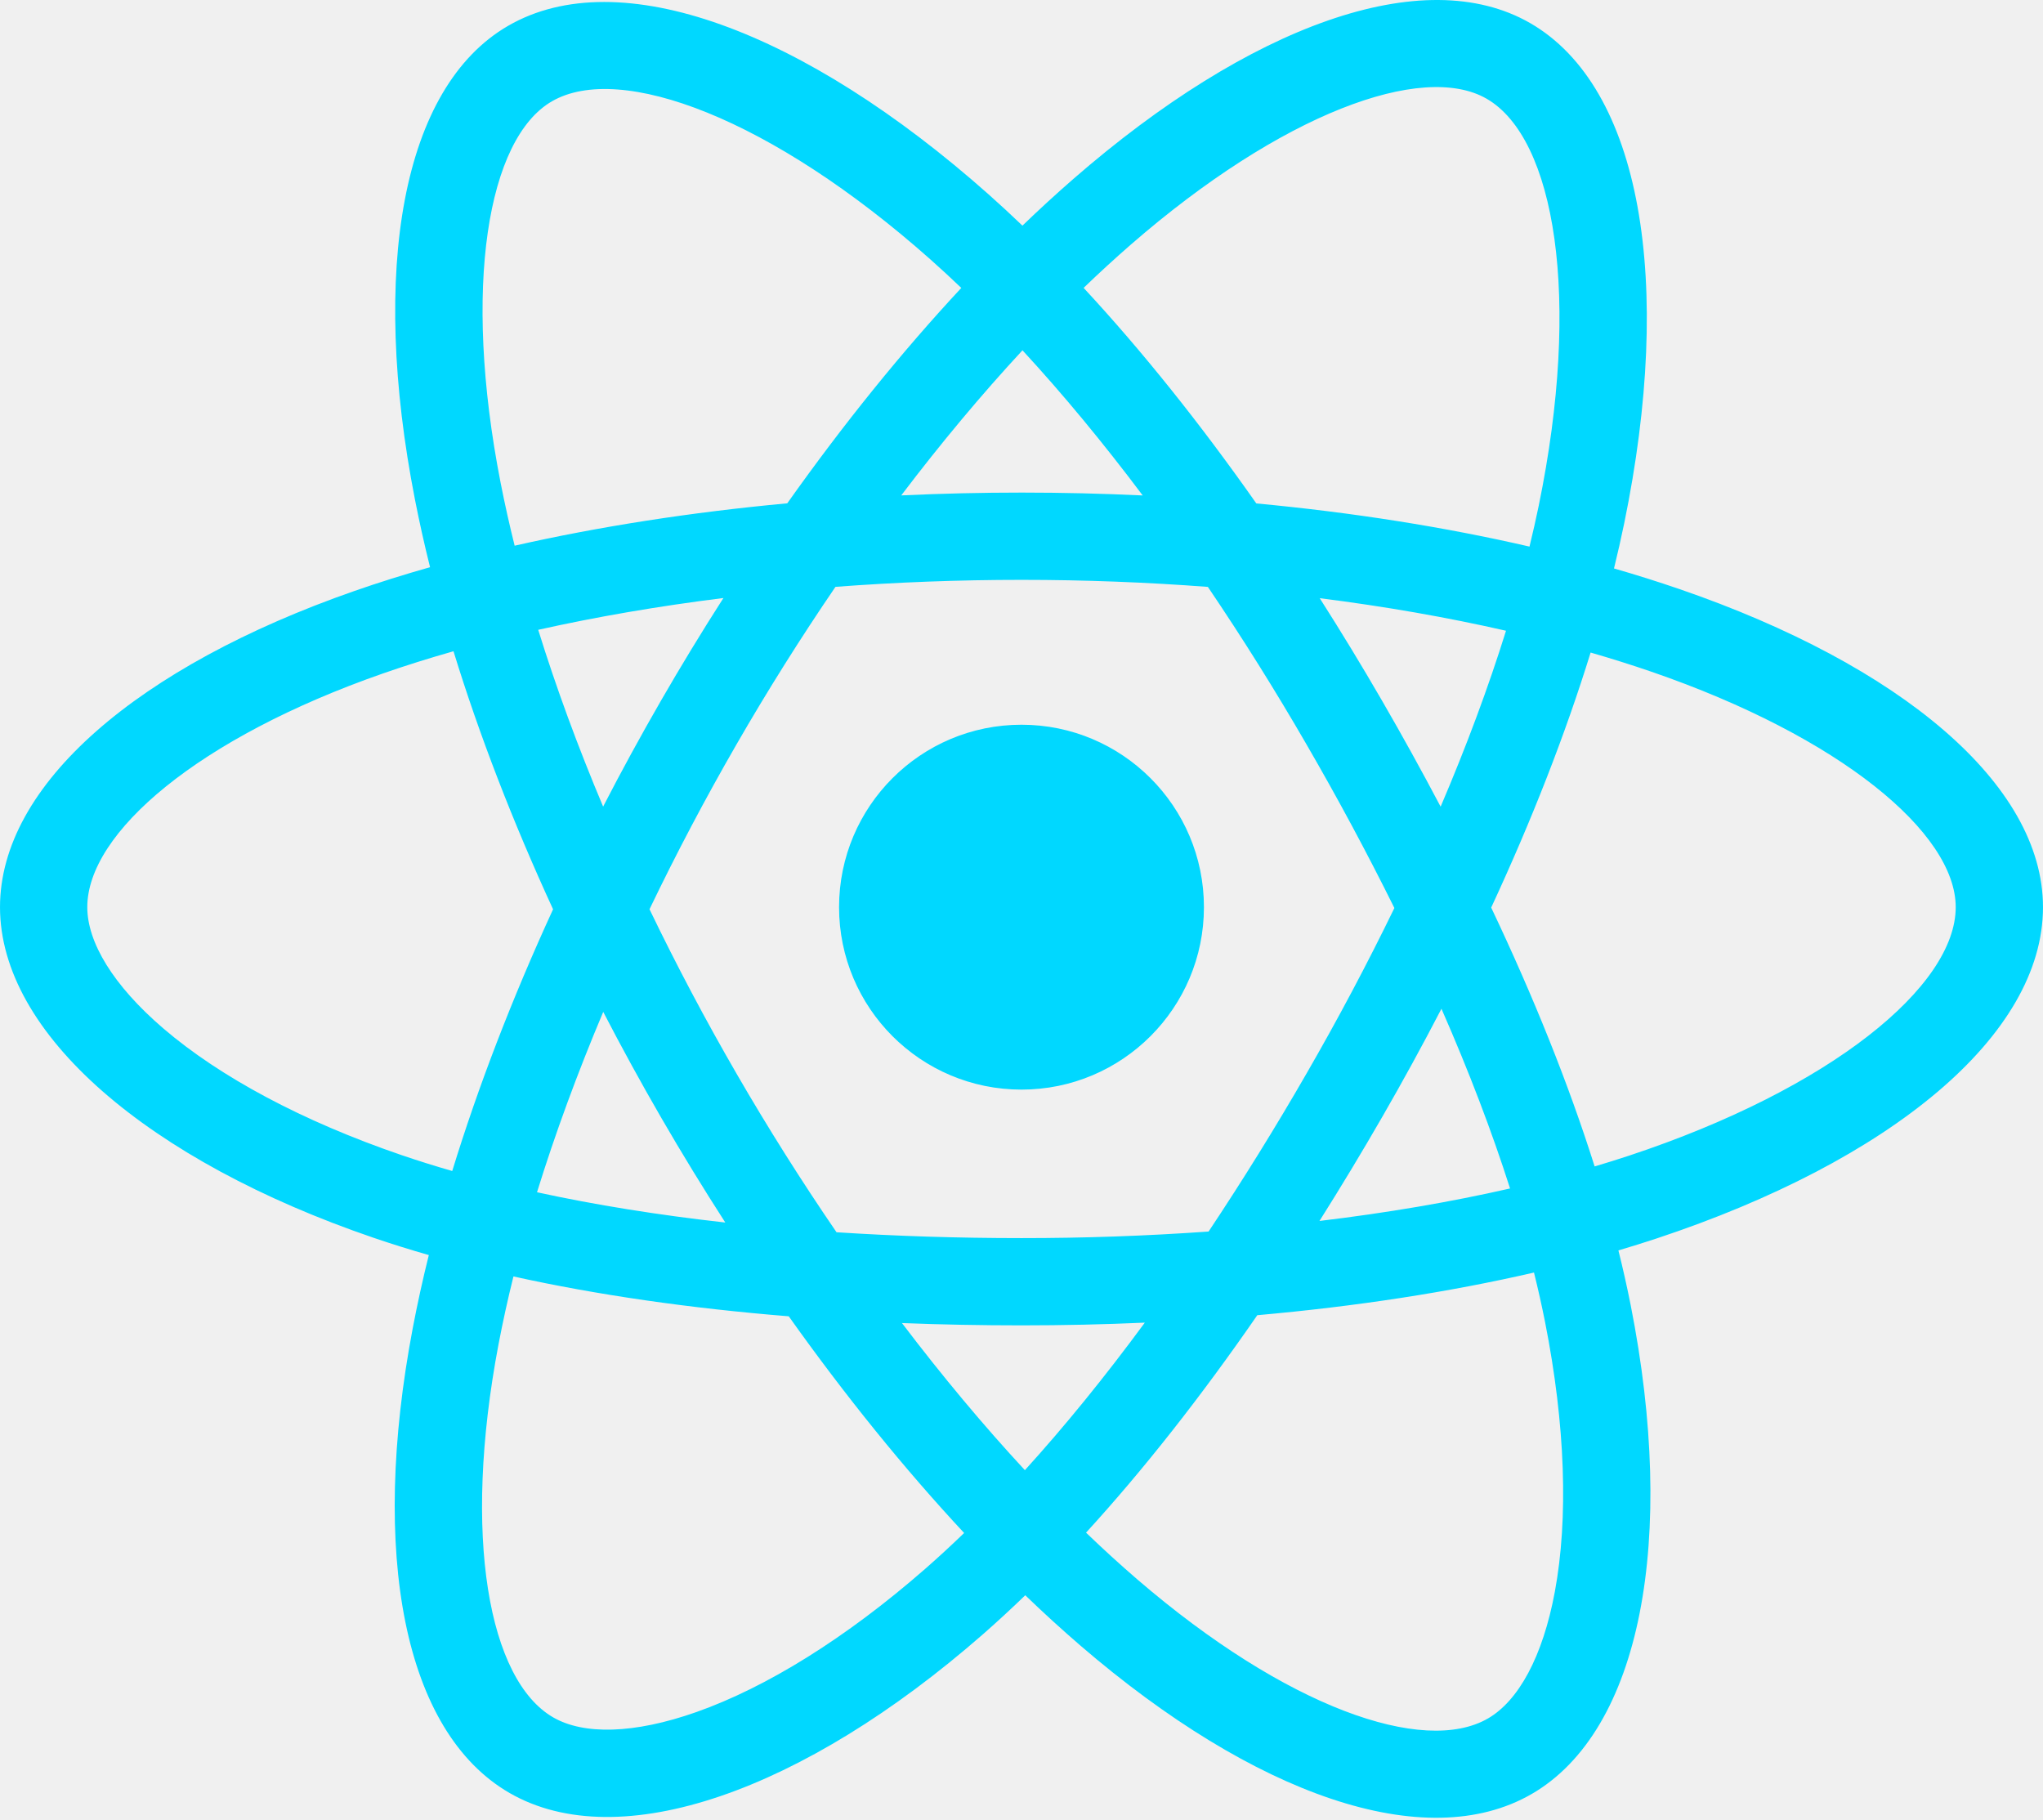
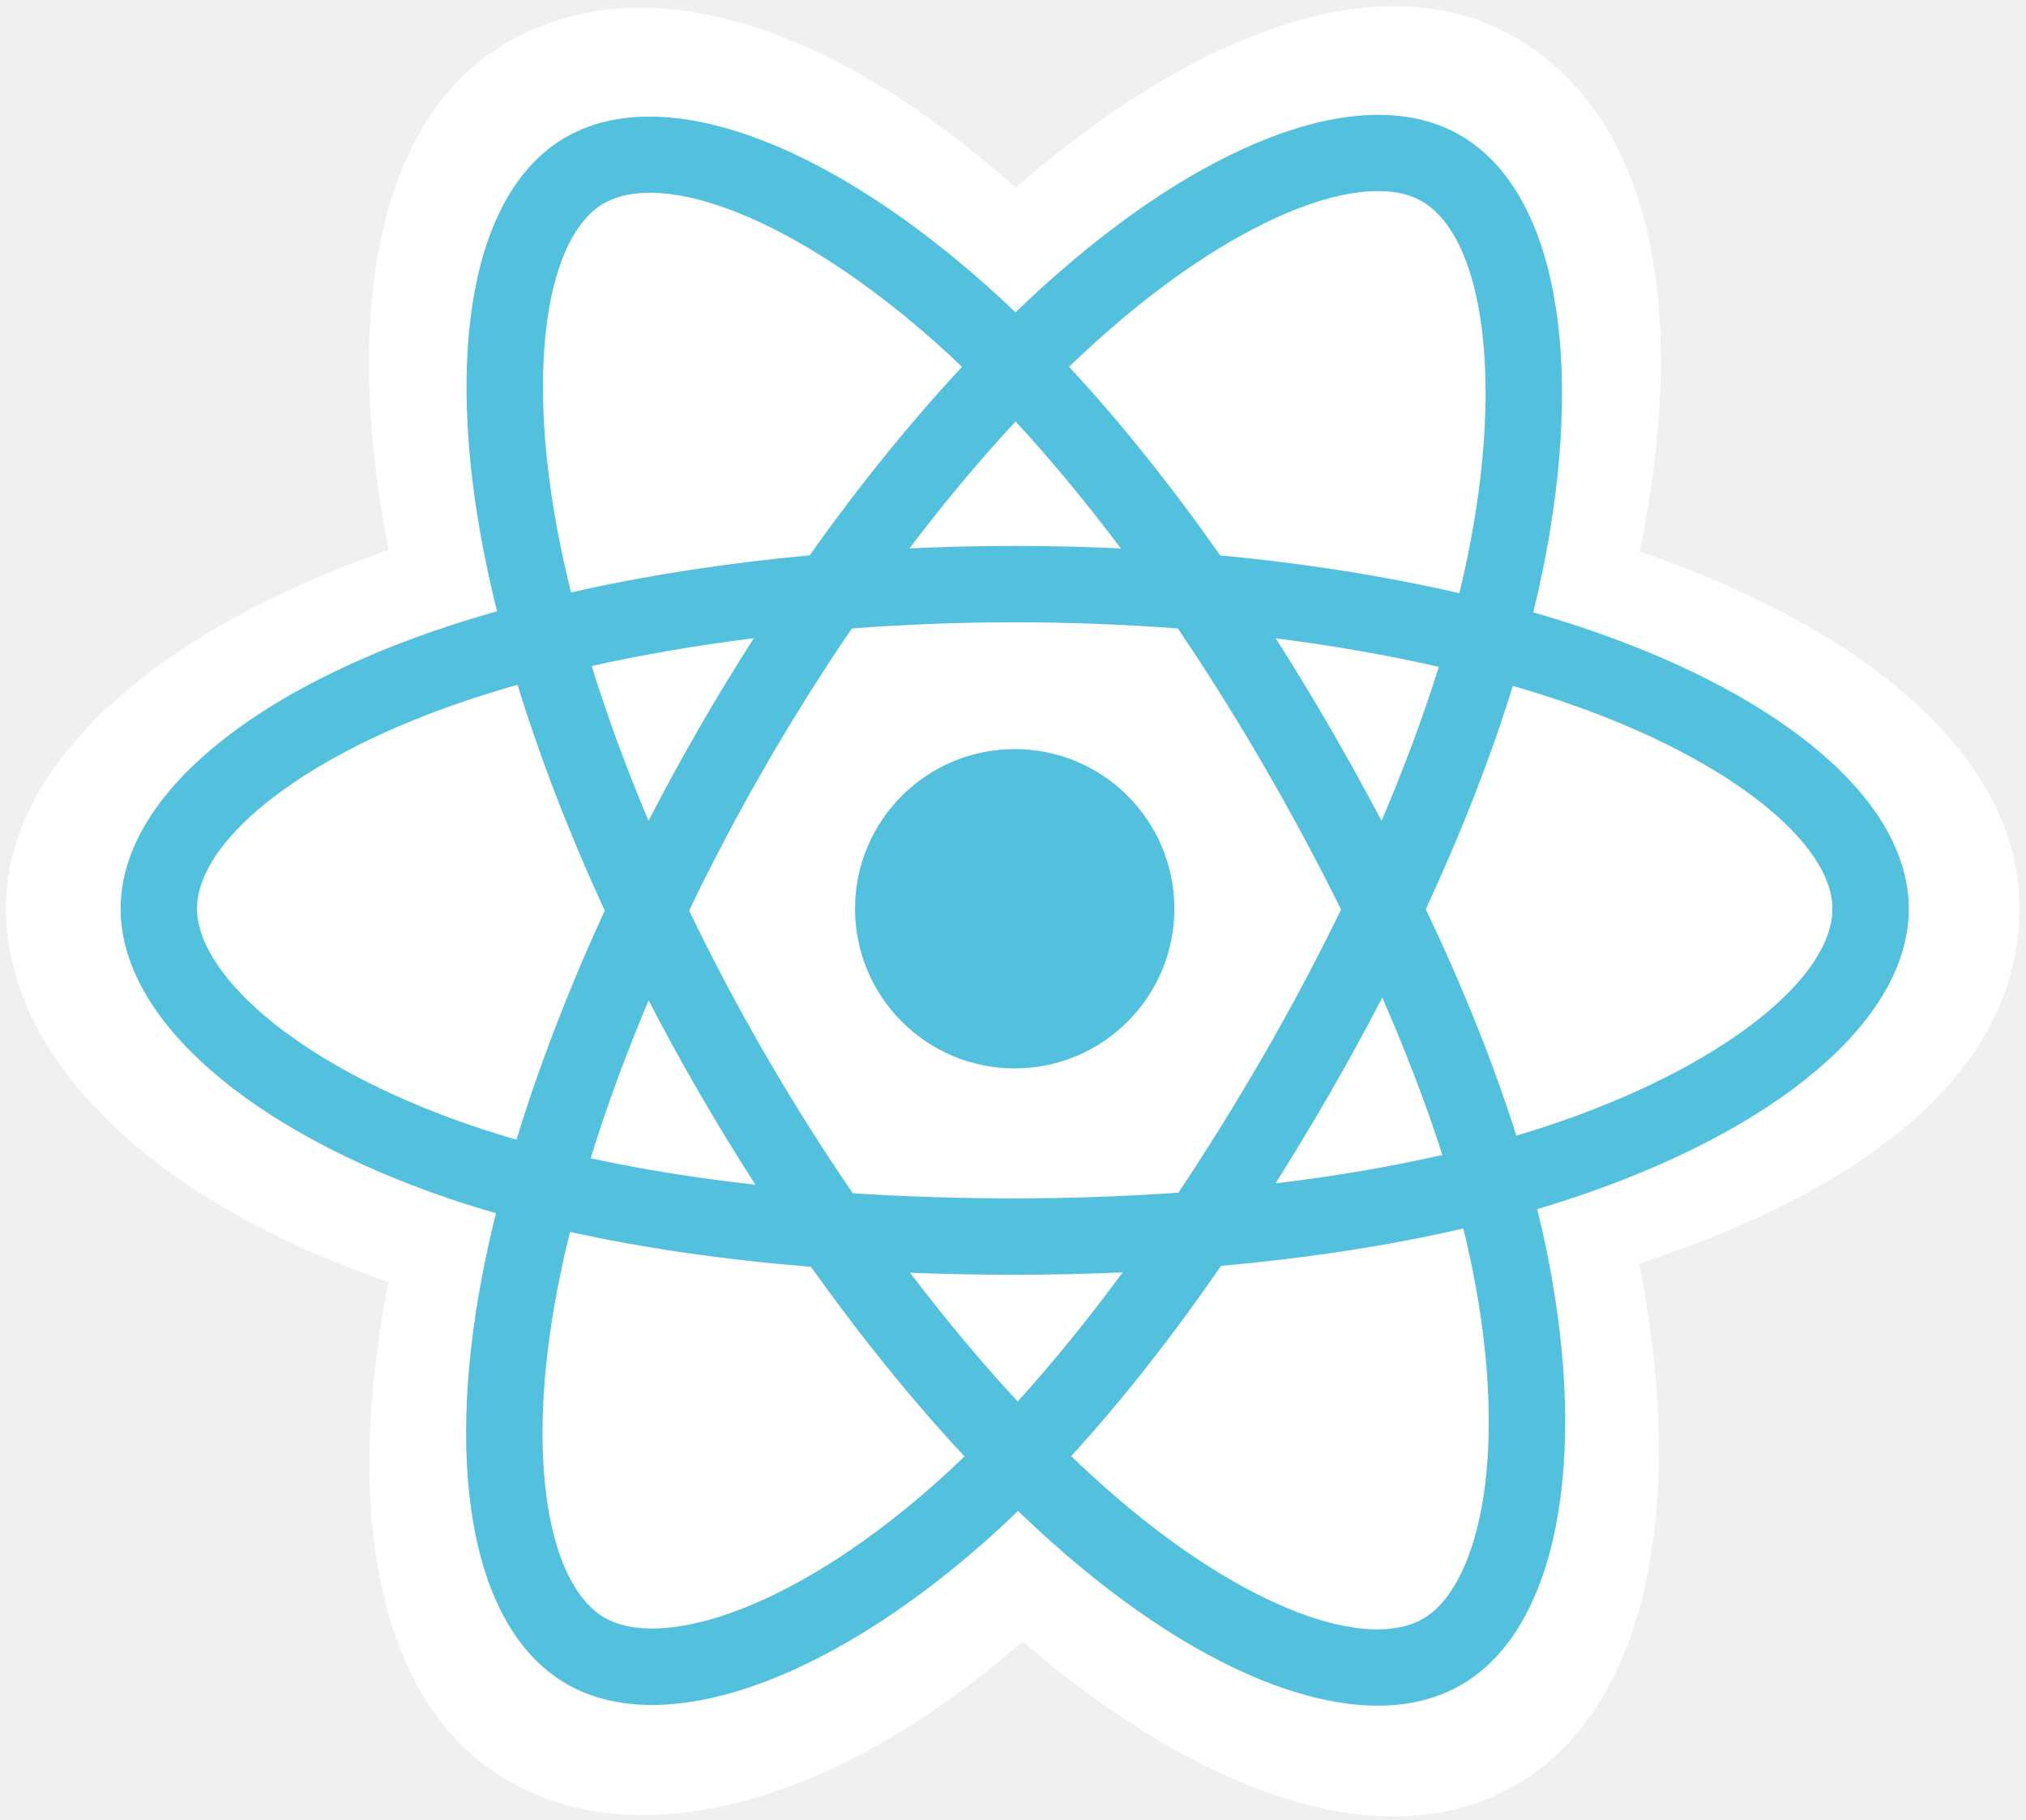
- <svg xmlns="http://www.w3.org/2000/svg" aria-hidden="true" role="img" class="iconify iconify--logos" width="35.93" height="32" preserveAspectRatio="xMidYMid meet" viewBox="0 0 256 228">
-   <path fill="#00D8FF" d="M210.483 73.824a171.49 171.49 0 0 0-8.24-2.597c.465-1.9.893-3.777 1.273-5.621c6.238-30.281 2.16-54.676-11.769-62.708c-13.355-7.7-35.196.329-57.254 19.526a171.23 171.23 0 0 0-6.375 5.848a155.866 155.866 0 0 0-4.241-3.917C100.759 3.829 77.587-4.822 63.673 3.233C50.33 10.957 46.379 33.89 51.995 62.588a170.974 170.974 0 0 0 1.892 8.48c-3.28.932-6.445 1.924-9.474 2.98C17.309 83.498 0 98.307 0 113.668c0 15.865 18.582 31.778 46.812 41.427a145.52 145.52 0 0 0 6.921 2.165a167.467 167.467 0 0 0-2.01 9.138c-5.354 28.2-1.173 50.591 12.134 58.266c13.744 7.926 36.812-.22 59.273-19.855a145.567 145.567 0 0 0 5.342-4.923a168.064 168.064 0 0 0 6.92 6.314c21.758 18.722 43.246 26.282 56.54 18.586c13.731-7.949 18.194-32.003 12.4-61.268a145.016 145.016 0 0 0-1.535-6.842c1.62-.48 3.21-.974 4.76-1.488c29.348-9.723 48.443-25.443 48.443-41.52c0-15.417-17.868-30.326-45.517-39.844Zm-6.365 70.984c-1.4.463-2.836.91-4.3 1.345c-3.24-10.257-7.612-21.163-12.963-32.432c5.106-11 9.31-21.767 12.459-31.957c2.619.758 5.16 1.557 7.61 2.4c23.69 8.156 38.14 20.213 38.14 29.504c0 9.896-15.606 22.743-40.946 31.14Zm-10.514 20.834c2.562 12.94 2.927 24.64 1.23 33.787c-1.524 8.219-4.59 13.698-8.382 15.893c-8.067 4.67-25.32-1.4-43.927-17.412a156.726 156.726 0 0 1-6.437-5.87c7.214-7.889 14.423-17.06 21.459-27.246c12.376-1.098 24.068-2.894 34.671-5.345a134.17 134.17 0 0 1 1.386 6.193ZM87.276 214.515c-7.882 2.783-14.16 2.863-17.955.675c-8.075-4.657-11.432-22.636-6.853-46.752a156.923 156.923 0 0 1 1.869-8.499c10.486 2.32 22.093 3.988 34.498 4.994c7.084 9.967 14.501 19.128 21.976 27.15a134.668 134.668 0 0 1-4.877 4.492c-9.933 8.682-19.886 14.842-28.658 17.94ZM50.35 144.747c-12.483-4.267-22.792-9.812-29.858-15.863c-6.35-5.437-9.555-10.836-9.555-15.216c0-9.322 13.897-21.212 37.076-29.293c2.813-.98 5.757-1.905 8.812-2.773c3.204 10.42 7.406 21.315 12.477 32.332c-5.137 11.18-9.399 22.249-12.634 32.792a134.718 134.718 0 0 1-6.318-1.979Zm12.378-84.26c-4.811-24.587-1.616-43.134 6.425-47.789c8.564-4.958 27.502 2.111 47.463 19.835a144.318 144.318 0 0 1 3.841 3.545c-7.438 7.987-14.787 17.08-21.808 26.988c-12.04 1.116-23.565 2.908-34.161 5.309a160.342 160.342 0 0 1-1.76-7.887Zm110.427 27.268a347.8 347.8 0 0 0-7.785-12.803c8.168 1.033 15.994 2.404 23.343 4.08c-2.206 7.072-4.956 14.465-8.193 22.045a381.151 381.151 0 0 0-7.365-13.322Zm-45.032-43.861c5.044 5.465 10.096 11.566 15.065 18.186a322.04 322.04 0 0 0-30.257-.006c4.974-6.559 10.069-12.652 15.192-18.18ZM82.802 87.83a323.167 323.167 0 0 0-7.227 13.238c-3.184-7.553-5.909-14.98-8.134-22.152c7.304-1.634 15.093-2.97 23.209-3.984a321.524 321.524 0 0 0-7.848 12.897Zm8.081 65.352c-8.385-.936-16.291-2.203-23.593-3.793c2.26-7.3 5.045-14.885 8.298-22.6a321.187 321.187 0 0 0 7.257 13.246c2.594 4.48 5.28 8.868 8.038 13.147Zm37.542 31.03c-5.184-5.592-10.354-11.779-15.403-18.433c4.902.192 9.899.29 14.978.29c5.218 0 10.376-.117 15.453-.343c-4.985 6.774-10.018 12.97-15.028 18.486Zm52.198-57.817c3.422 7.8 6.306 15.345 8.596 22.52c-7.422 1.694-15.436 3.058-23.88 4.071a382.417 382.417 0 0 0 7.859-13.026a347.403 347.403 0 0 0 7.425-13.565Zm-16.898 8.101a358.557 358.557 0 0 1-12.281 19.815a329.4 329.4 0 0 1-23.444.823c-7.967 0-15.716-.248-23.178-.732a310.202 310.202 0 0 1-12.513-19.846h.001a307.41 307.41 0 0 1-10.923-20.627a310.278 310.278 0 0 1 10.89-20.637l-.001.001a307.318 307.318 0 0 1 12.413-19.761c7.613-.576 15.42-.876 23.31-.876H128c7.926 0 15.743.303 23.354.883a329.357 329.357 0 0 1 12.335 19.695a358.489 358.489 0 0 1 11.036 20.54a329.472 329.472 0 0 1-11 20.722Zm22.56-122.124c8.572 4.944 11.906 24.881 6.52 51.026c-.344 1.668-.73 3.367-1.15 5.09c-10.622-2.452-22.155-4.275-34.23-5.408c-7.034-10.017-14.323-19.124-21.64-27.008a160.789 160.789 0 0 1 5.888-5.4c18.9-16.447 36.564-22.941 44.612-18.3ZM128 90.808c12.625 0 22.86 10.235 22.86 22.86s-10.235 22.86-22.86 22.86s-22.86-10.235-22.86-22.86s10.235-22.86 22.86-22.86Z" />
+ <svg xmlns="http://www.w3.org/2000/svg" width="2500" height="2246" preserveAspectRatio="xMinYMin meet" viewBox="0 0 256 230" id="react">
+   <path fill="#FFF" d="M.754 114.75c0 19.215 18.763 37.152 48.343 47.263-5.907 29.737-1.058 53.706 15.136 63.045 16.645 9.6 41.443 2.955 64.98-17.62 22.943 19.744 46.13 27.514 62.31 18.148 16.63-9.627 21.687-35.221 15.617-65.887 30.81-10.186 48.044-25.481 48.044-44.949 0-18.769-18.797-35.006-47.979-45.052 6.535-31.933.998-55.32-15.867-65.045-16.259-9.376-39.716-1.204-62.996 19.056C104.122 2.205 80.897-4.36 64.05 5.392 47.806 14.795 43.171 39.2 49.097 69.487 20.515 79.452.754 96.057.754 114.75z" />
+   <path fill="#53C1DE" d="M201.025 79.674a151.364 151.364 0 0 0-7.274-2.292 137.5 137.5 0 0 0 1.124-4.961c5.506-26.728 1.906-48.26-10.388-55.348-11.787-6.798-31.065.29-50.535 17.233a151.136 151.136 0 0 0-5.626 5.163 137.573 137.573 0 0 0-3.744-3.458c-20.405-18.118-40.858-25.752-53.139-18.643-11.776 6.817-15.264 27.06-10.307 52.39a150.91 150.91 0 0 0 1.67 7.484c-2.894.822-5.689 1.698-8.363 2.63-23.922 8.34-39.2 21.412-39.2 34.97 0 14.004 16.4 28.05 41.318 36.566a128.44 128.44 0 0 0 6.11 1.91 147.813 147.813 0 0 0-1.775 8.067c-4.726 24.89-1.035 44.653 10.71 51.428 12.131 6.995 32.491-.195 52.317-17.525 1.567-1.37 3.14-2.823 4.715-4.346a148.34 148.34 0 0 0 6.108 5.573c19.204 16.525 38.17 23.198 49.905 16.405 12.12-7.016 16.058-28.247 10.944-54.078-.39-1.973-.845-3.988-1.355-6.04 1.43-.422 2.833-.858 4.202-1.312 25.904-8.582 42.757-22.457 42.757-36.648 0-13.607-15.77-26.767-40.174-35.168z" />
+   <path fill="#FFF" d="M195.406 142.328c-1.235.409-2.503.804-3.795 1.187-2.86-9.053-6.72-18.68-11.442-28.625 4.507-9.71 8.217-19.213 10.997-28.208 2.311.67 4.555 1.375 6.717 2.12 20.91 7.197 33.664 17.84 33.664 26.04 0 8.735-13.775 20.075-36.14 27.486zm-9.28 18.389c2.261 11.422 2.584 21.749 1.086 29.822-1.346 7.254-4.052 12.09-7.398 14.027-7.121 4.122-22.35-1.236-38.772-15.368-1.883-1.62-3.78-3.35-5.682-5.18 6.367-6.964 12.73-15.06 18.94-24.05 10.924-.969 21.244-2.554 30.603-4.717.46 1.86.87 3.683 1.223 5.466zm-93.85 43.137c-6.957 2.457-12.498 2.527-15.847.596-7.128-4.11-10.09-19.98-6.049-41.265a138.507 138.507 0 0 1 1.65-7.502c9.255 2.047 19.5 3.52 30.45 4.408 6.251 8.797 12.798 16.883 19.396 23.964a118.863 118.863 0 0 1-4.305 3.964c-8.767 7.664-17.552 13.1-25.294 15.835zm-32.593-61.58c-11.018-3.766-20.117-8.66-26.354-14-5.604-4.8-8.434-9.565-8.434-13.432 0-8.227 12.267-18.722 32.726-25.855a139.276 139.276 0 0 1 7.777-2.447c2.828 9.197 6.537 18.813 11.013 28.537-4.534 9.869-8.296 19.638-11.15 28.943a118.908 118.908 0 0 1-5.578-1.746zm10.926-74.37c-4.247-21.703-1.427-38.074 5.67-42.182 7.56-4.376 24.275 1.864 41.893 17.507 1.126 1 2.257 2.047 3.39 3.13-6.564 7.049-13.051 15.074-19.248 23.82-10.627.985-20.8 2.567-30.152 4.686a141.525 141.525 0 0 1-1.553-6.962zm97.467 24.067a306.982 306.982 0 0 0-6.871-11.3c7.21.91 14.117 2.12 20.603 3.601-1.947 6.241-4.374 12.767-7.232 19.457a336.42 336.42 0 0 0-6.5-11.758zm-39.747-38.714c4.452 4.823 8.911 10.209 13.297 16.052a284.245 284.245 0 0 0-26.706-.006c4.39-5.789 8.887-11.167 13.409-16.046zm-40.002 38.78a285.24 285.24 0 0 0-6.378 11.685c-2.811-6.667-5.216-13.222-7.18-19.552 6.447-1.443 13.322-2.622 20.485-3.517a283.79 283.79 0 0 0-6.927 11.384zm7.133 57.683c-7.4-.826-14.379-1.945-20.824-3.348 1.995-6.442 4.453-13.138 7.324-19.948a283.494 283.494 0 0 0 6.406 11.692 285.27 285.27 0 0 0 7.094 11.604zm33.136 27.389c-4.575-4.937-9.138-10.397-13.595-16.27 4.326.17 8.737.256 13.22.256 4.606 0 9.159-.103 13.64-.303-4.4 5.98-8.843 11.448-13.265 16.317zm46.072-51.032c3.02 6.884 5.566 13.544 7.588 19.877-6.552 1.495-13.625 2.699-21.078 3.593a337.537 337.537 0 0 0 6.937-11.498 306.632 306.632 0 0 0 6.553-11.972zm-14.915 7.15a316.478 316.478 0 0 1-10.84 17.49c-6.704.479-13.632.726-20.692.726-7.031 0-13.871-.219-20.458-.646A273.798 273.798 0 0 1 96.72 133.28a271.334 271.334 0 0 1-9.64-18.206 273.864 273.864 0 0 1 9.611-18.216v.002a271.252 271.252 0 0 1 10.956-17.442c6.72-.508 13.61-.774 20.575-.774 6.996 0 13.895.268 20.613.78a290.704 290.704 0 0 1 10.887 17.383 316.418 316.418 0 0 1 9.741 18.13 290.806 290.806 0 0 1-9.709 18.29zm19.913-107.792c7.566 4.364 10.509 21.961 5.755 45.038a127.525 127.525 0 0 1-1.016 4.492c-9.374-2.163-19.554-3.773-30.212-4.773-6.209-8.841-12.642-16.88-19.1-23.838a141.92 141.92 0 0 1 5.196-4.766c16.682-14.518 32.273-20.25 39.377-16.153z" />
+   <path fill="#53C1DE" d="M128.221 94.665c11.144 0 20.177 9.034 20.177 20.177 0 11.144-9.033 20.178-20.177 20.178-11.143 0-20.177-9.034-20.177-20.178 0-11.143 9.034-20.177 20.177-20.177" />
</svg>
